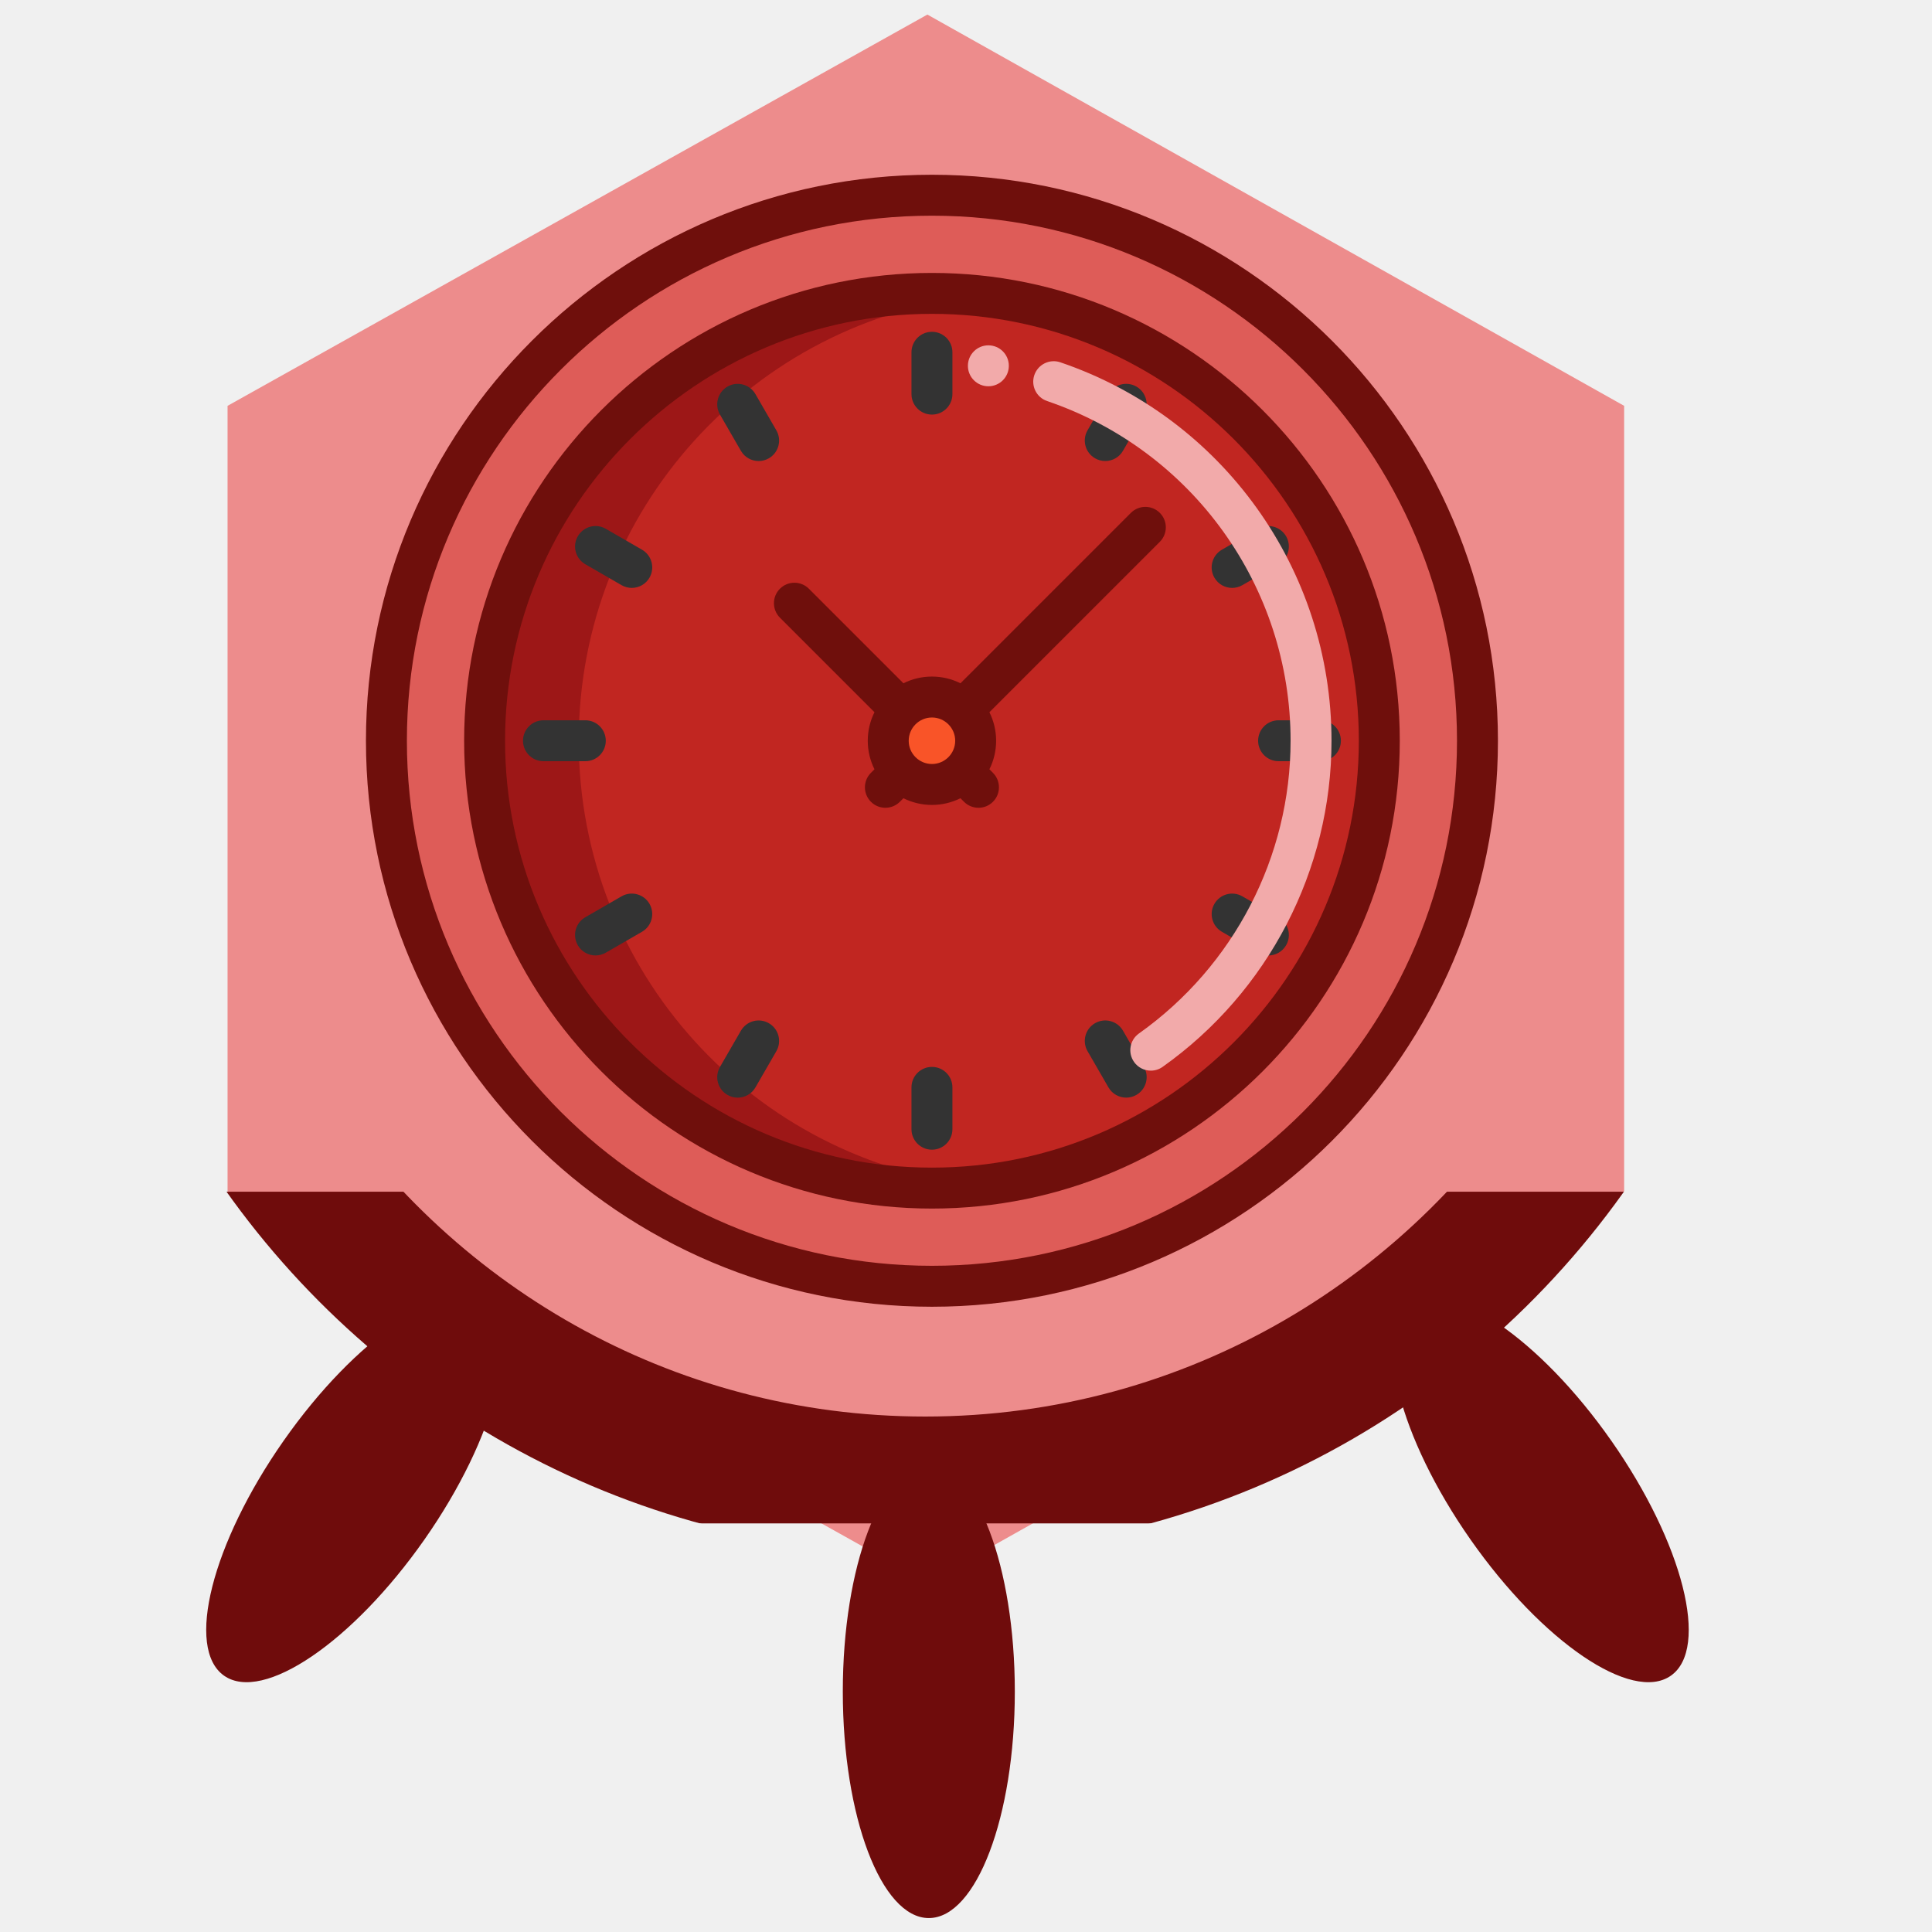
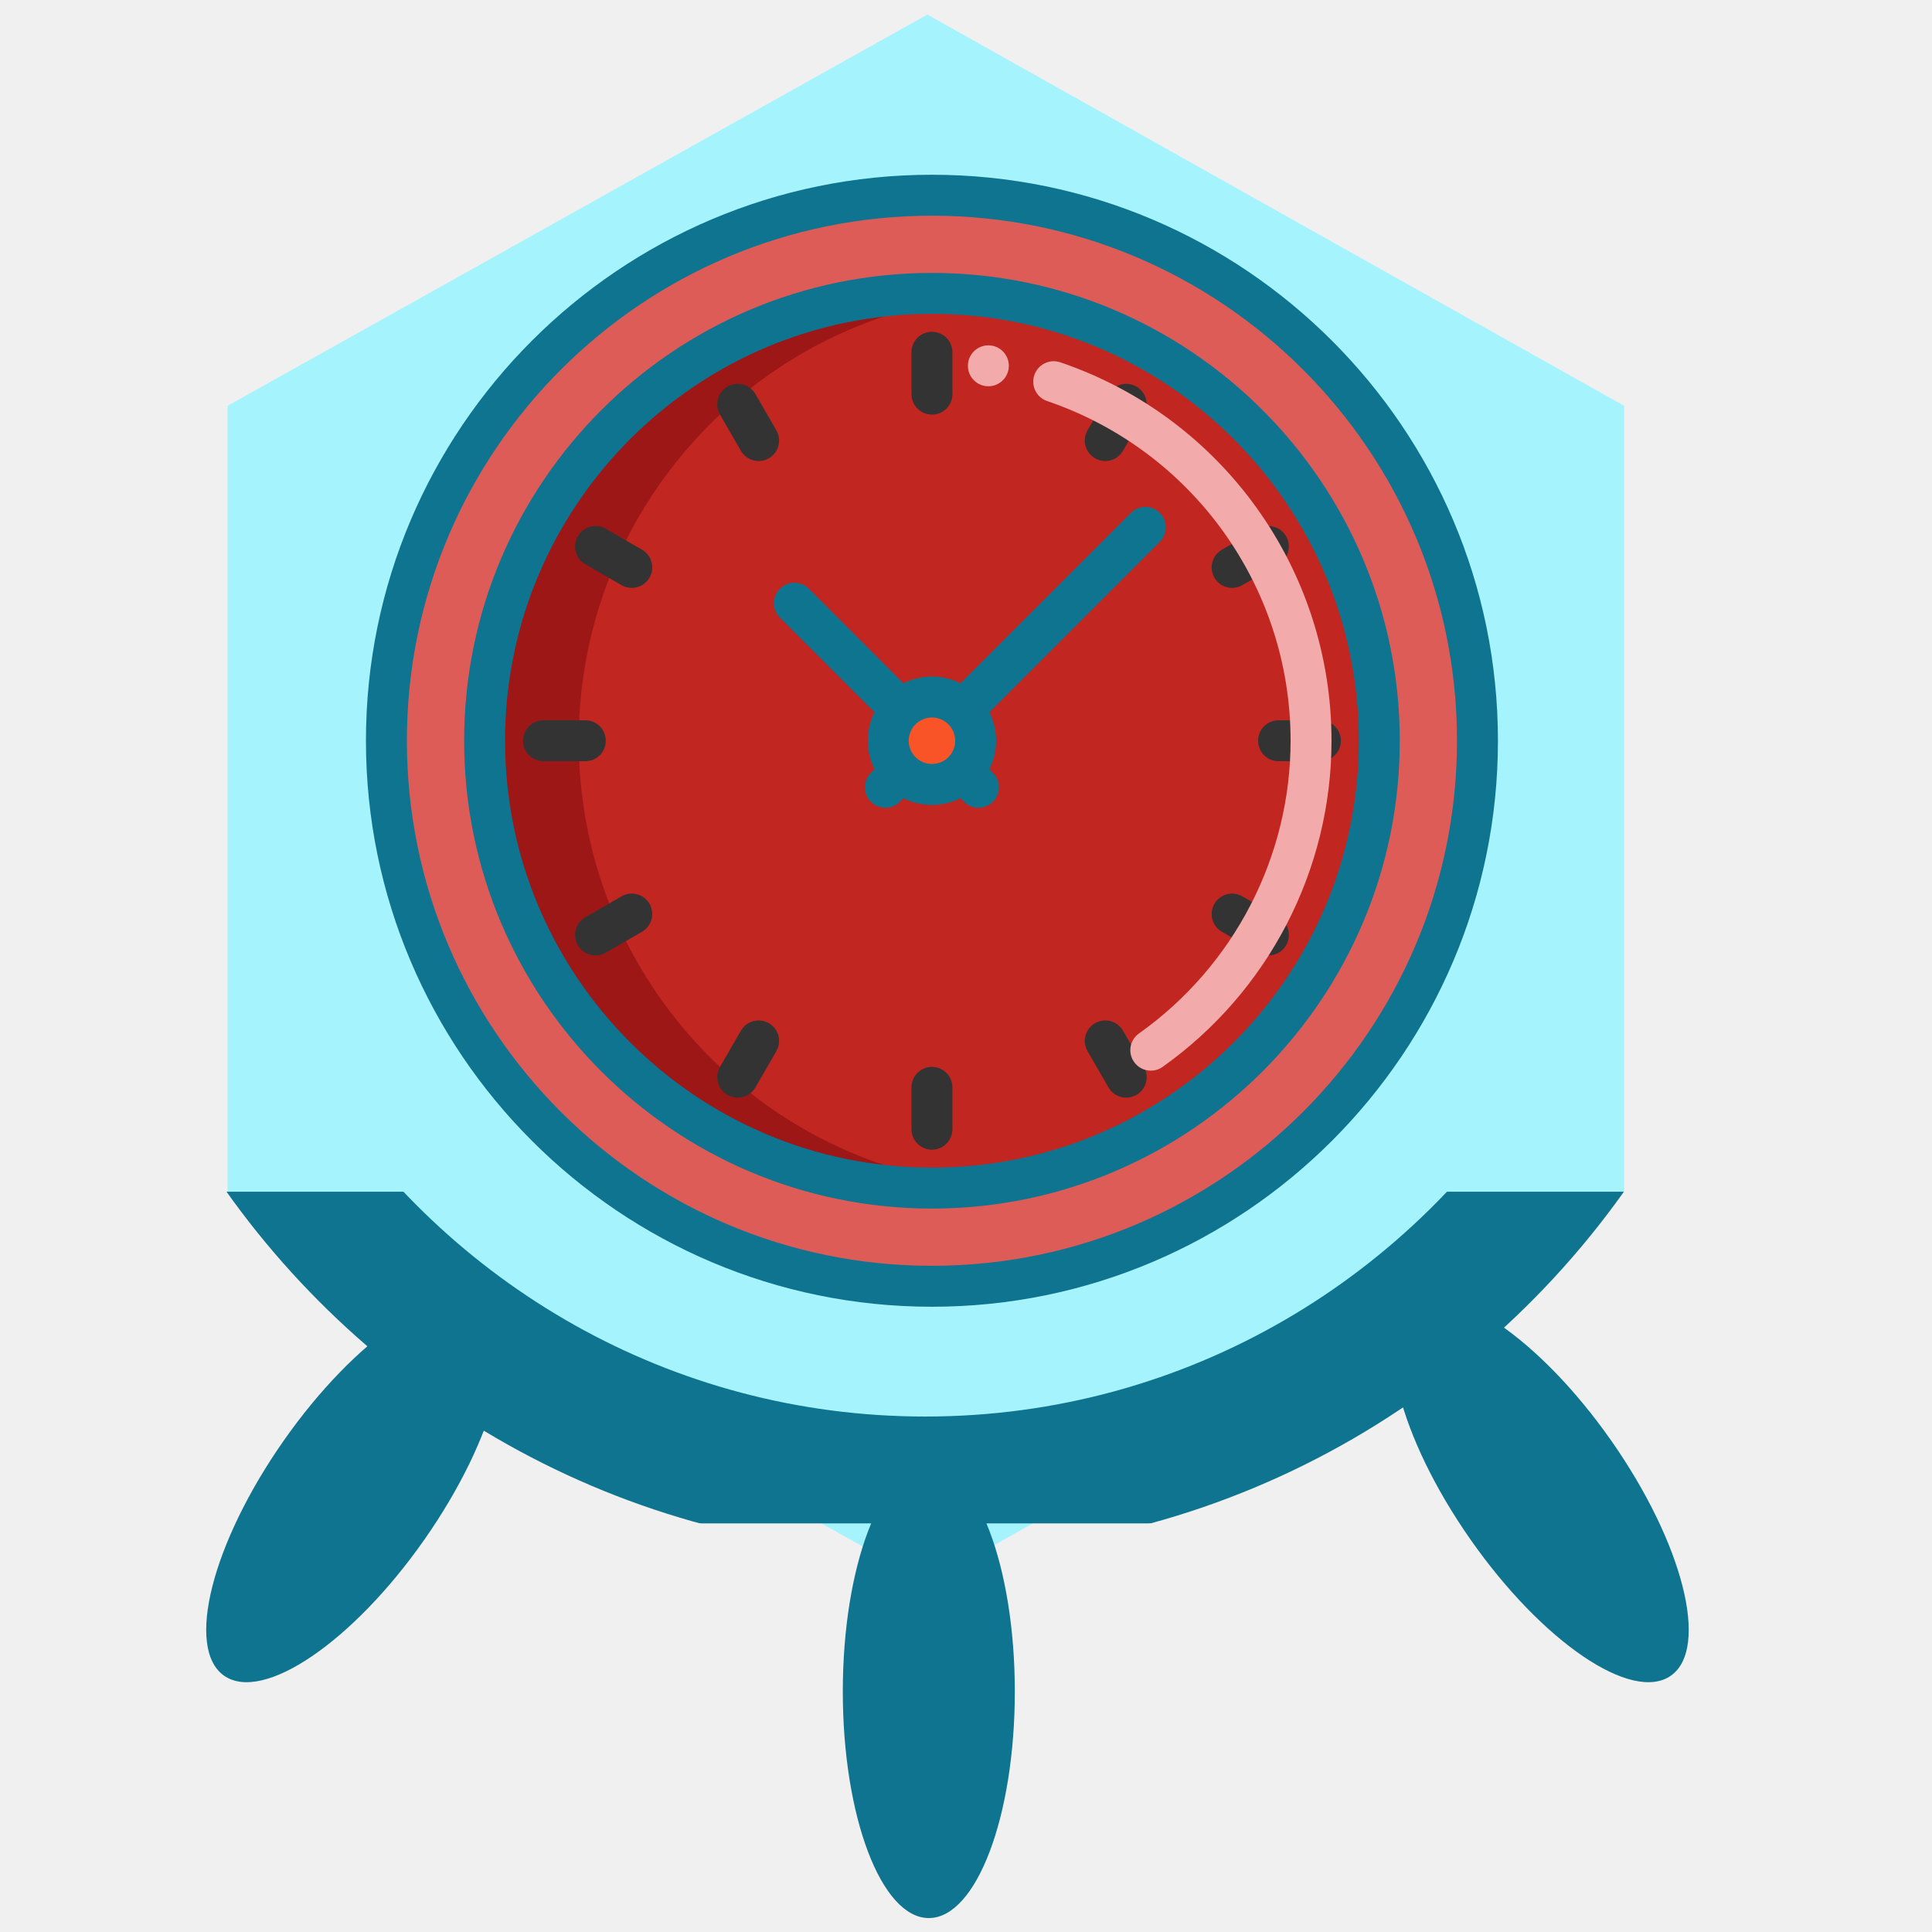
<svg xmlns="http://www.w3.org/2000/svg" width="40" height="40" version="1.1" viewBox="0 0 40 40">
  <defs>
    <mask id="c" fill="#ffffff">
      <path d="m0 0h313.3v159.86h-313.3z" fill="#fff" fill-rule="evenodd" />
    </mask>
  </defs>
  <mask id="a" fill="#ffffff">
    <path d="m0 0h313.3v159.86h-313.3z" fill="#fff" fill-rule="evenodd" />
  </mask>
  <mask id="b" fill="#ffffff">
    <path d="m0 0h313.3v159.86h-313.3z" fill="#fff" fill-rule="evenodd" />
  </mask>
  <g>
    <g transform="translate(40)">
      <g transform="translate(-39.6 .26841)">
        <g transform="matrix(.49527 0 0 .49527 5.0758 3.2126)">
          <g transform="matrix(1.7758,0,0,1.7758,-164.24,-70.425)">
            <g transform="translate(96.564,87.836)" fill="#66ff9a" stroke-width="3.24">
-               <polygon class="st0" transform="matrix(.72255 0 0 .7031 -28.717 -125.97)" points="55.7 105.5 78.4 118.6 78.4 144.9 55.7 158 32.9 144.9 32.9 118.6" fill="#ed8c8c" />
+               <polygon class="st0" transform="matrix(.72255 0 0 .7031 -28.717 -125.97)" points="55.7 105.5 78.4 118.6 78.4 144.9 55.7 158 32.9 144.9 32.9 118.6" fill="#a5f3fc" />
            </g>
            <g transform="matrix(.15831 0 0 .15831 83.649 18.463)" fill="#005e20" fill-rule="evenodd">
              <g transform="matrix(1.0777,0,0,-1.0777,-10.799,451.79)">
-                 <g transform="matrix(.94489 0 0 .94489 8.6963 2.7018)" fill="#6f0c0c" mask="url(#c)">
+                 <g transform="matrix(.94489 0 0 .94489 8.6963 2.7018)" fill="#0e7490" mask="url(#c)">
                  <path transform="rotate(35,137.93,151.55)" d="m203.46 95.688c6.936 0 12.559-14.809 12.559-33.077s-5.623-33.077-12.559-33.077-12.559 14.809-12.559 33.077 5.623 33.077 12.559 33.077z" />
                  <path transform="matrix(-.81915 .57358 .57358 .81915 58.085 47.705)" d="m30.142 95.688c6.936 0 12.559-14.809 12.559-33.077s-5.623-33.077-12.559-33.077c-6.936 0-12.559 14.809-12.559 33.077s5.623 33.077 12.559 33.077z" />
                  <path d="m153.24 119.95c-6.936 0-12.559-14.809-12.559-33.077s5.623-33.077 12.559-33.077c6.936 0 12.559 14.809 12.559 33.077s-5.623 33.077-12.559 33.077z" />
                </g>
-                 <path transform="matrix(.94489 0 0 .94489 8.6963 2.7018)" d="m251.47 173.1c-20.23-33.61-56.89-56.068-98.756-56.068-40.721 0-76.516 21.246-97.059 53.335" fill="none" mask="url(#c)" stroke="#6f0c0c" stroke-width="19.999" />
+                 <path transform="matrix(.94489 0 0 .94489 8.6963 2.7018)" d="m251.47 173.1c-20.23-33.61-56.89-56.068-98.756-56.068-40.721 0-76.516 21.246-97.059 53.335" fill="none" mask="url(#c)" stroke="#0e7490" stroke-width="19.999" />
              </g>
            </g>
          </g>
        </g>
      </g>
      <g transform="matrix(.045775 0 0 .045775 -67.364 19.236)">
        <path d="m1033.3-99.165c3.58 3.58 5.79 8.518 5.79 13.974 0 5.469-2.21 10.407-5.79 13.986-3.58 3.58-8.518 5.79-13.974 5.79s-10.407-2.21-13.986-5.79c-3.58-3.58-5.79-8.518-5.79-13.986 0-5.456 2.21-10.407 5.79-13.986 3.58-3.58 8.53-5.79 13.986-5.79s10.406 2.222 13.974 5.802z" fill="#f95428" />
        <g>
          <path d="m1019.3-331.93c136.27 0 246.73 110.47 246.73 246.75 0 136.27-110.46 246.74-246.73 246.74-136.27 0-246.74-110.47-246.74-246.75 0-136.27 110.47-246.74 246.74-246.74zm202.33 246.74c0-111.74-90.585-202.34-202.33-202.34-111.76 0-202.34 90.597-202.34 202.34 0 111.74 90.585 202.34 202.34 202.34 111.74 0 202.33-90.597 202.33-202.34z" fill="#de5c58" />
          <path d="m1005.3-71.204c3.58 3.58 8.53 5.79 13.986 5.79s10.394-2.21 13.974-5.79 5.79-8.518 5.79-13.986c0-5.456-2.21-10.394-5.79-13.974-3.568-3.58-8.518-5.802-13.974-5.802s-10.407 2.21-13.986 5.79c-3.58 3.58-5.79 8.53-5.79 13.986 1e-3 5.468 2.211 10.406 5.79 13.986zm13.987-216.33c111.74 0 202.33 90.597 202.33 202.34 0 111.74-90.585 202.34-202.33 202.34-111.76 0-202.34-90.597-202.34-202.34 0-111.74 90.585-202.34 202.34-202.34z" fill="#c12621" />
          <path d="m859.56-85.191c0-104.55 79.302-190.59 181.05-201.23-6.998-0.732-14.1-1.113-21.292-1.113-111.76 0-202.34 90.597-202.34 202.34 0 111.74 90.585 202.34 202.34 202.34 7.192 0 14.294-0.381 21.292-1.113-101.74-10.642-181.05-96.676-181.05-201.23z" fill="#9d1717" />
        </g>
        <g transform="translate(763.31 -341.19)">
-           <g fill="#6f0f0c">
+           <g fill="#0e7490">
            <path d="m256 44.405c-116.67 0-211.59 94.922-211.59 211.59s94.92 211.6 211.59 211.6 211.6-94.922 211.6-211.59-94.921-211.6-211.6-211.6zm0 404.67c-106.46 0-193.08-86.615-193.08-193.08s86.615-193.08 193.08-193.08 193.08 86.615 193.08 193.08-86.614 193.08-193.08 193.08z" />
            <path d="m256 0c-141.16 0-256 114.84-256 256s114.84 256 256 256c141.16 0 256-114.84 256-256s-114.84-256-256-256zm0 493.48c-130.95 0-237.48-106.53-237.48-237.48s106.53-237.48 237.48-237.48c130.95 0 237.48 106.53 237.48 237.48s-106.54 237.48-237.48 237.48z" />
            <path d="m345.98 152.93-77.076 77.076c-3.89-1.939-8.27-3.036-12.904-3.036-4.632 0-9.009 1.096-12.899 3.033l-42.762-42.762c-3.615-3.616-9.477-3.616-13.093 0s-3.616 9.477 0 13.093l42.761 42.761c-1.939 3.89-3.037 8.271-3.037 12.905 0 4.633 1.097 9.014 3.036 12.904l-1.609 1.609c-3.616 3.616-3.616 9.477 0 13.093 1.807 1.808 4.177 2.712 6.546 2.712s4.739-0.904 6.546-2.712l1.609-1.608c3.889 1.938 8.268 3.034 12.9 3.034 4.63 0 9.009-1.096 12.898-3.033l1.607 1.607c1.807 1.808 4.177 2.712 6.546 2.712s4.739-0.904 6.546-2.712c3.616-3.616 3.616-9.477 0-13.093l-1.605-1.605c1.939-3.891 3.037-8.272 3.037-12.906 0-4.632-1.096-9.012-3.034-12.9l77.077-77.077c3.616-3.616 3.616-9.477 0-13.093-3.613-3.618-9.475-3.618-13.09-2e-3zm-100.49 103.07c0-5.797 4.716-10.514 10.513-10.514s10.514 4.717 10.514 10.514-4.716 10.513-10.514 10.513c-5.796-1e-3 -10.513-4.716-10.513-10.513z" />
          </g>
          <g fill="#333">
            <path d="m256 108.48c5.113 0 9.258-4.145 9.258-9.258v-18.93c0-5.113-4.145-9.258-9.258-9.258s-9.258 4.145-9.258 9.258v18.928c0 5.115 4.145 9.26 9.258 9.26z" />
            <path d="m256 403.52c-5.113 0-9.258 4.145-9.258 9.258v18.928c0 5.113 4.145 9.258 9.258 9.258s9.258-4.145 9.258-9.258v-18.928c0-5.113-4.144-9.258-9.258-9.258z" />
            <path d="m169.59 124.86c1.715 2.97 4.827 4.63 8.026 4.63 1.57 0 3.163-0.4 4.621-1.242 4.428-2.557 5.945-8.219 3.389-12.647l-9.465-16.392c-2.557-4.429-8.219-5.945-12.647-3.389s-5.945 8.219-3.389 12.647z" />
            <path d="m342.41 387.14c-2.557-4.429-8.222-5.945-12.647-3.389-4.428 2.557-5.945 8.219-3.389 12.647l9.465 16.392c1.715 2.97 4.827 4.63 8.026 4.63 1.57 0 3.164-0.4 4.621-1.242 4.428-2.557 5.945-8.219 3.389-12.647z" />
            <path d="m124.86 169.59-16.392-9.465c-4.428-2.558-10.09-1.039-12.647 3.389s-1.039 10.09 3.389 12.647l16.392 9.465c1.458 0.842 3.05 1.242 4.621 1.242 3.2 0 6.312-1.66 8.026-4.63 2.556-4.429 1.039-10.091-3.389-12.648z" />
            <path d="m412.8 335.84-16.392-9.465c-4.429-2.558-10.091-1.039-12.647 3.389-2.557 4.428-1.039 10.091 3.389 12.647l16.392 9.465c1.458 0.842 3.05 1.242 4.621 1.242 3.2 0 6.312-1.66 8.027-4.63 2.556-4.429 1.038-10.092-3.39-12.648z" />
            <path d="m431.71 246.74h-18.928c-5.113 0-9.258 4.145-9.258 9.258s4.145 9.258 9.258 9.258h18.928c5.113 0 9.258-4.145 9.258-9.258 1e-3 -5.113-4.145-9.258-9.258-9.258z" />
            <path d="m108.48 256c0-5.113-4.145-9.258-9.258-9.258h-18.929c-5.113 0-9.258 4.145-9.258 9.258s4.145 9.258 9.258 9.258h18.928c5.114 0 9.259-4.145 9.259-9.258z" />
            <path d="m391.78 186.87c1.57 0 3.163-0.4 4.621-1.242l16.392-9.465c4.428-2.557 5.945-8.219 3.389-12.647-2.557-4.429-8.218-5.945-12.647-3.389l-16.392 9.465c-4.428 2.557-5.945 8.219-3.389 12.647 1.715 2.971 4.827 4.631 8.026 4.631z" />
            <path d="m115.6 326.37-16.392 9.465c-4.428 2.557-5.945 8.219-3.389 12.647 1.715 2.97 4.827 4.63 8.026 4.63 1.57 0 3.163-0.4 4.621-1.242l16.392-9.465c4.428-2.557 5.945-8.219 3.389-12.647-2.557-4.428-8.221-5.944-12.647-3.388z" />
            <path d="m329.76 128.24c1.458 0.842 3.05 1.242 4.621 1.242 3.2 0 6.312-1.66 8.027-4.63l9.465-16.392c2.557-4.428 1.039-10.091-3.389-12.647-4.429-2.557-10.091-1.039-12.647 3.389l-9.465 16.392c-2.557 4.427-1.04 10.089 3.388 12.646z" />
            <path d="m182.24 383.76c-4.429-2.558-10.091-1.041-12.647 3.389l-9.465 16.392c-2.557 4.428-1.039 10.091 3.389 12.647 1.458 0.842 3.05 1.242 4.621 1.242 3.2 0 6.312-1.66 8.026-4.63l9.465-16.392c2.557-4.429 1.04-10.092-3.389-12.648z" />
          </g>
          <path d="m354.99 405.21c-2.9 0-5.754-1.358-7.56-3.902-2.958-4.17-1.976-9.95 2.195-12.909 42.947-30.467 68.588-79.962 68.588-132.4 0-69.502-44.253-131.25-110.12-153.64-4.842-1.646-7.431-6.906-5.785-11.746s6.907-7.43 11.746-5.785c73.374 24.951 122.67 93.74 122.67 171.17 0 58.431-28.557 113.57-76.391 147.51-1.625 1.151-3.497 1.707-5.349 1.707z" fill="#f2aaaa" />
          <circle cx="281.52" cy="86.412" r="9.258" fill="#f2aaaa" />
        </g>
      </g>
    </g>
  </g>
</svg>
